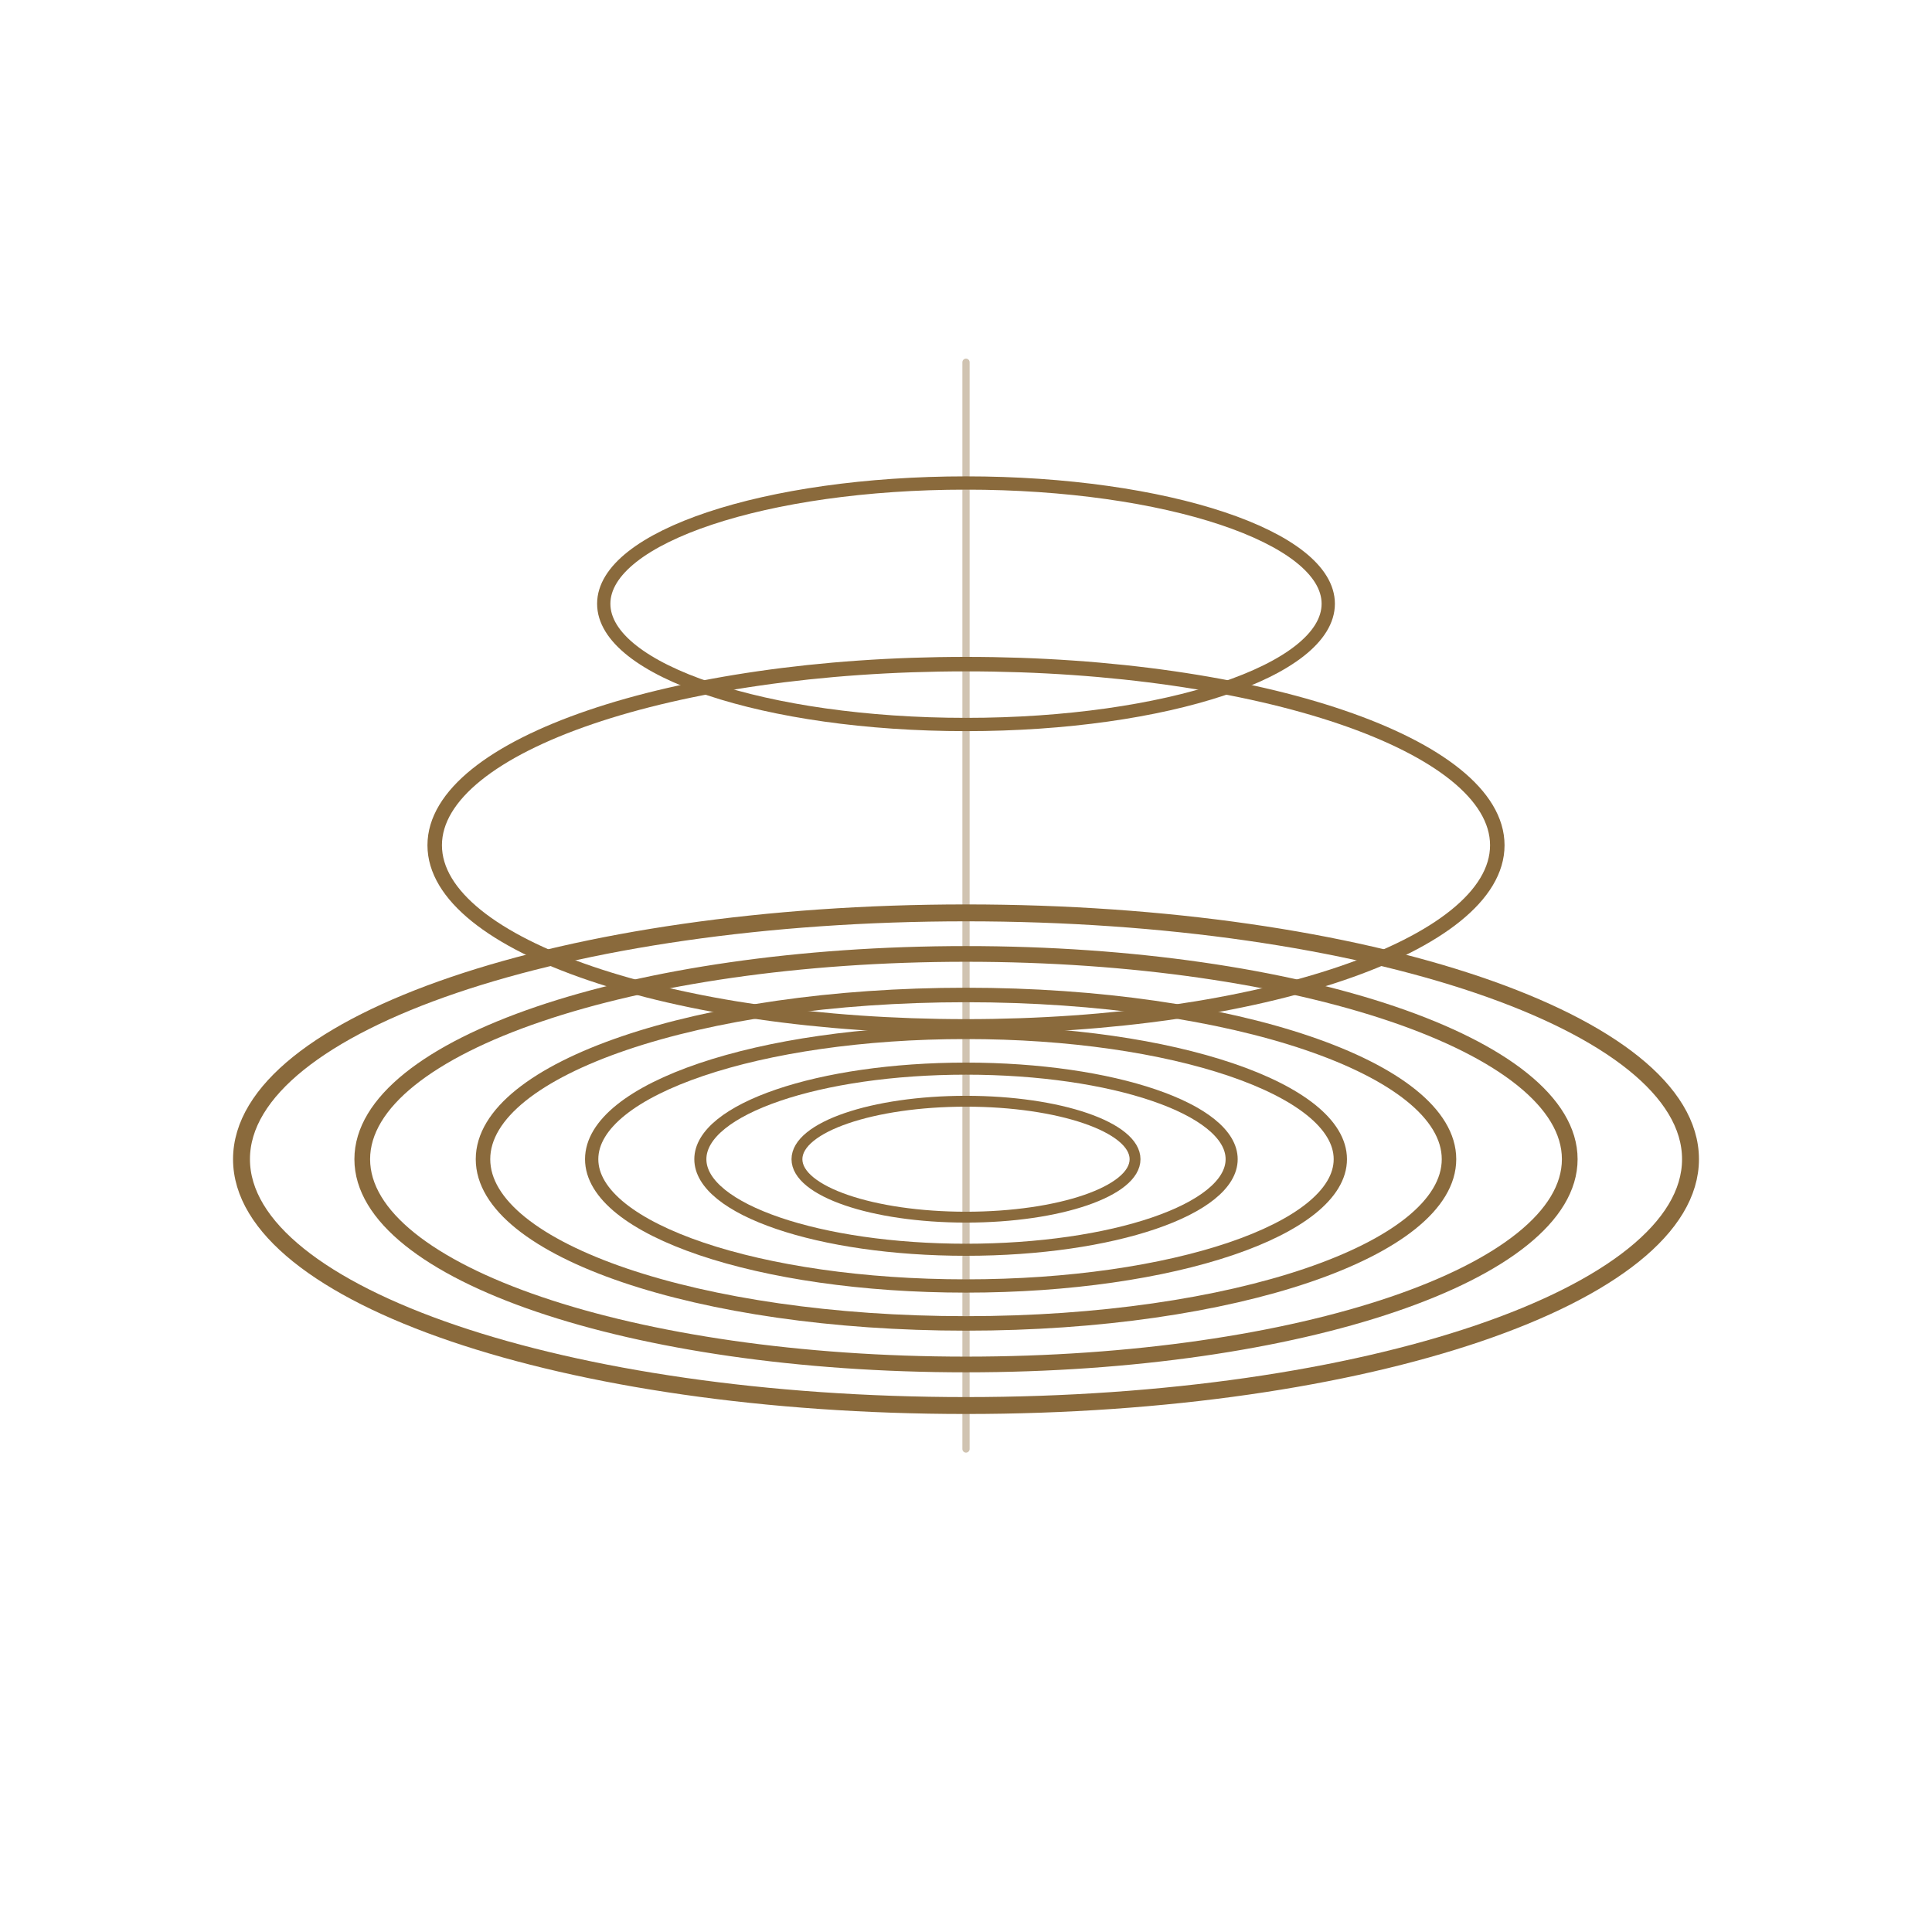
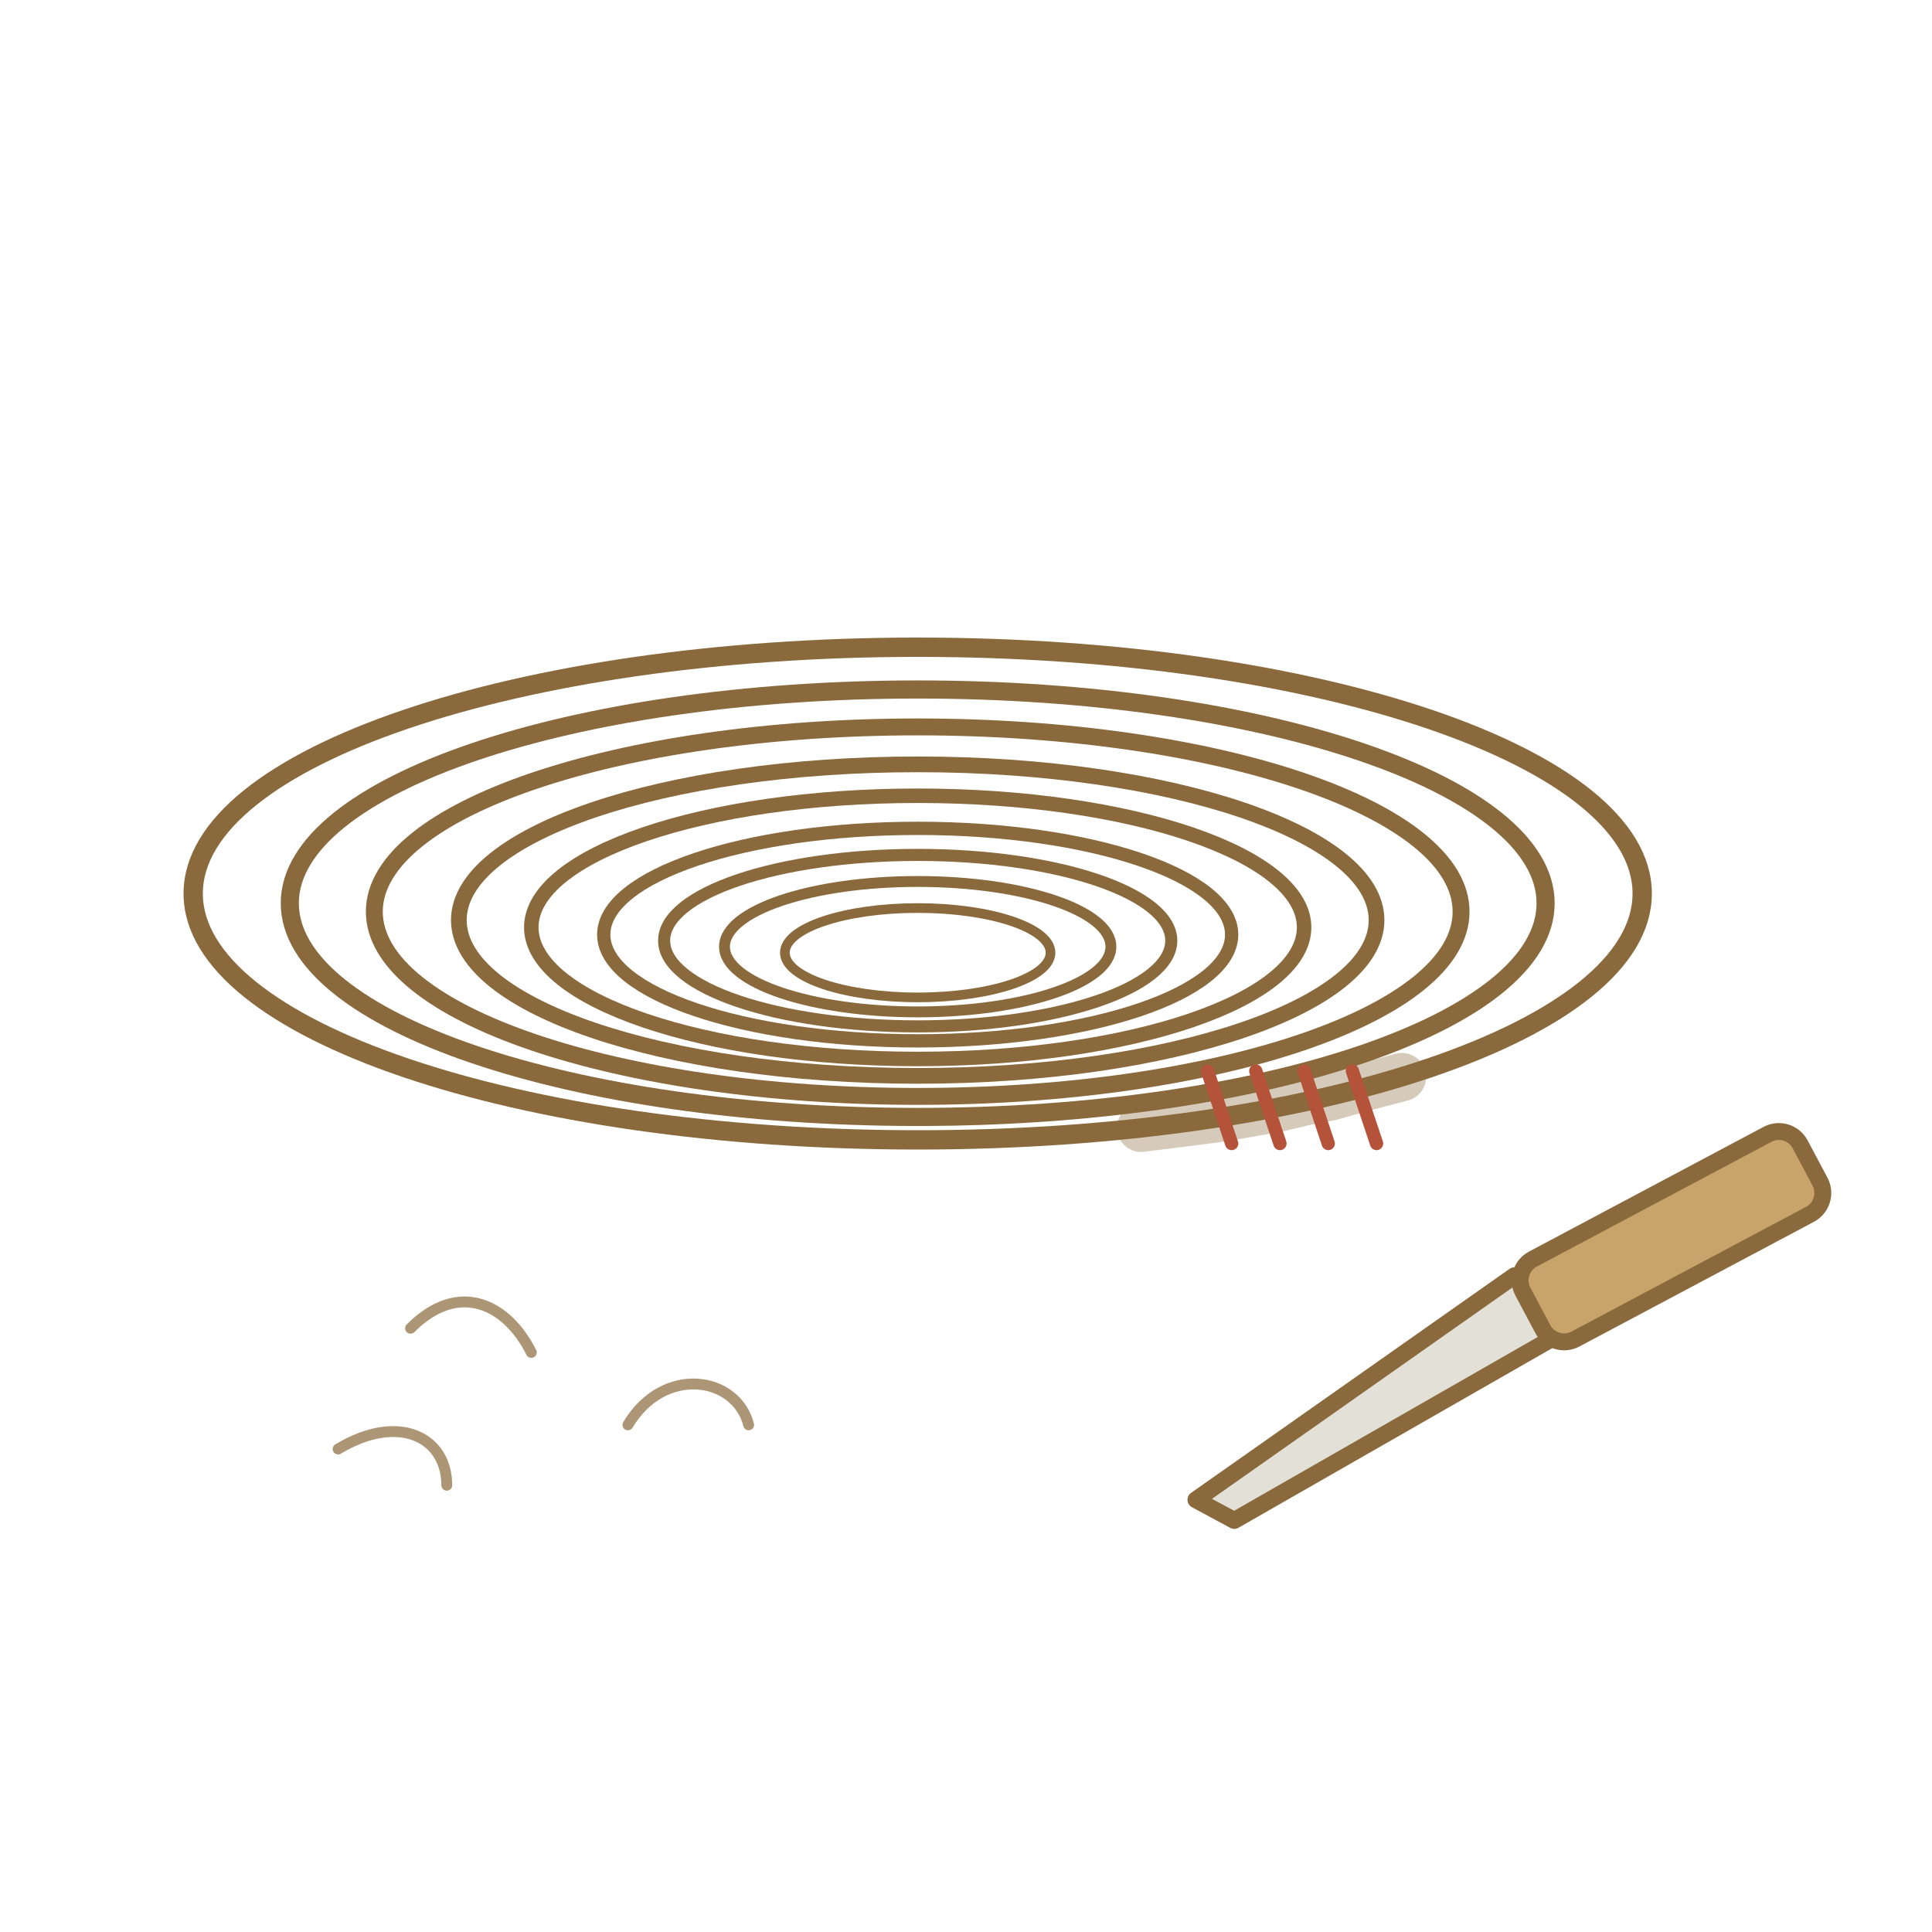
<svg xmlns="http://www.w3.org/2000/svg" viewBox="0 0 160 160" fill="none" stroke="#8a6a3c" stroke-width="1.4" stroke-linecap="round" stroke-linejoin="round">
-   <ellipse cx="80" cy="96" rx="60" ry="20.4" stroke-width="1.4" />
-   <ellipse cx="80" cy="96" rx="50" ry="17" stroke-width="1.3" />
-   <ellipse cx="80" cy="96" rx="40" ry="13.6" stroke-width="1.2" />
-   <ellipse cx="80" cy="96" rx="31" ry="10.5" stroke-width="1.1" />
-   <ellipse cx="80" cy="96" rx="22" ry="7.5" stroke-width="1.0" />
-   <ellipse cx="80" cy="96" rx="14" ry="4.8" stroke-width="0.9" />
-   <ellipse cx="80" cy="70" rx="44" ry="15" stroke-width="1.2" />
-   <ellipse cx="80" cy="50" rx="30" ry="10" stroke-width="1.1" />
-   <path d="M80 30 L 80 120" stroke-width="0.6" opacity=".4" />
+   <g transform="translate(4 -22)">
+     <ellipse cx="72" cy="96.0" rx="60" ry="20.4" stroke-width="1.6" />
+     <ellipse cx="72" cy="96.8" rx="52" ry="17.7" stroke-width="1.5" />
+     <ellipse cx="72" cy="97.5" rx="45" ry="15.3" stroke-width="1.4" />
+     <ellipse cx="72" cy="98.2" rx="38" ry="12.9" stroke-width="1.3" />
+     <ellipse cx="72" cy="98.8" rx="32" ry="10.9" stroke-width="1.2" />
+     <ellipse cx="72" cy="99.4" rx="26" ry="8.8" stroke-width="1.1" />
+     <ellipse cx="72" cy="99.9" rx="21" ry="7.1" stroke-width="1.0" />
+     <ellipse cx="72" cy="100.4" rx="16" ry="5.4" stroke-width="0.9" />
+     <ellipse cx="72" cy="100.9" rx="11" ry="3.7" stroke-width="0.8" />
+     <path d="M112.1 111.2 L110.2 111.7 L108.3 112.2 L106.2 112.8 L104.1 113.2 L102 113.7 L99.8 114.1 L97.5 114.5 L95.3 114.8 L92.9 115.1 L90.5 115.4" stroke-width="4" opacity=".35" />
+     <path d="M96 110.7 l 2 6" stroke="#b4533a" stroke-width="1.1" />
+     <path d="M100 110.7 l 2 6" stroke="#b4533a" stroke-width="1.1" />
+     <path d="M104 110.7 l 2 6" stroke="#b4533a" stroke-width="1.1" />
+     <path d="M108 110.7 l 2 6" stroke="#b4533a" stroke-width="1.1" />
+     <g transform="rotate(-28 118 134)">
+       <path d="M92 134 L 124 130 L 126 136 L 94 137 Z" fill="#e3e0d8" />
+       <rect x="124" y="129.5" width="26" height="7.5" rx="2" fill="#c9a46a" />
+     </g>
+     <path d="M30 132 c 4 -4 8 -2 10 2 M48 140 c 3 -5 9 -4 10 0 M24 142 c 5 -3 9 -1 9 3" stroke-width=".9" opacity=".7" />
+   </g>
</svg>
